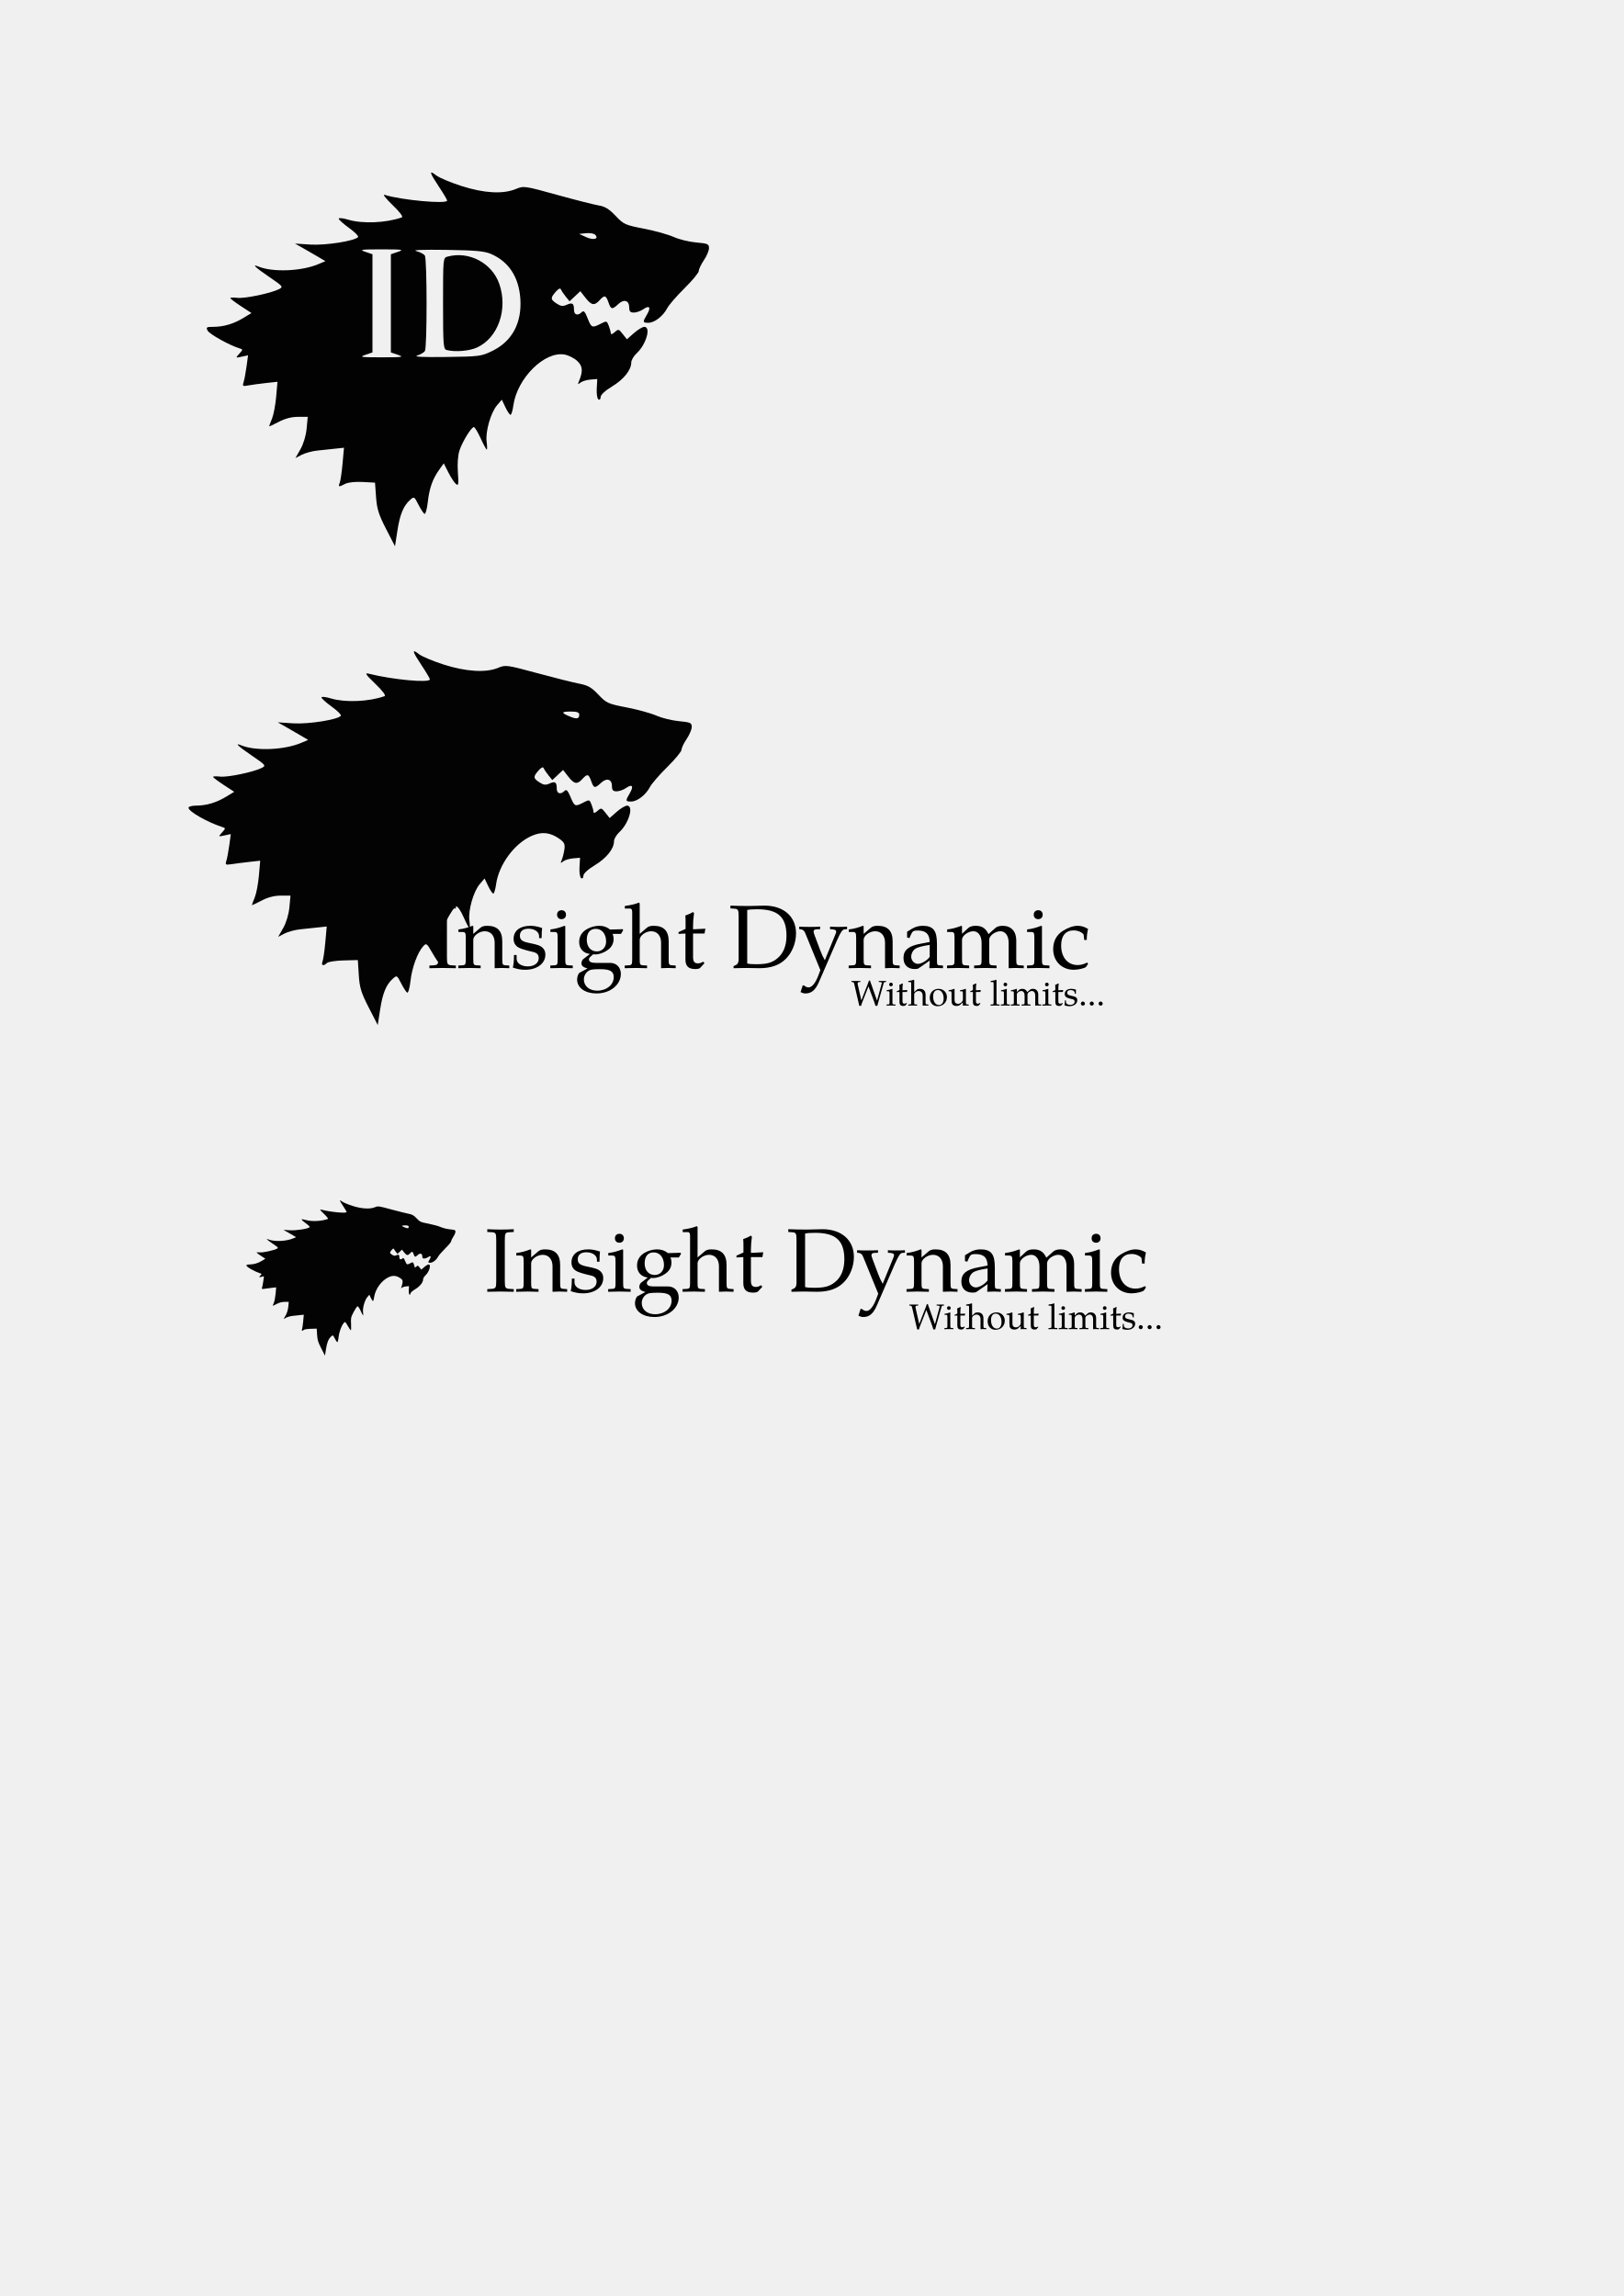
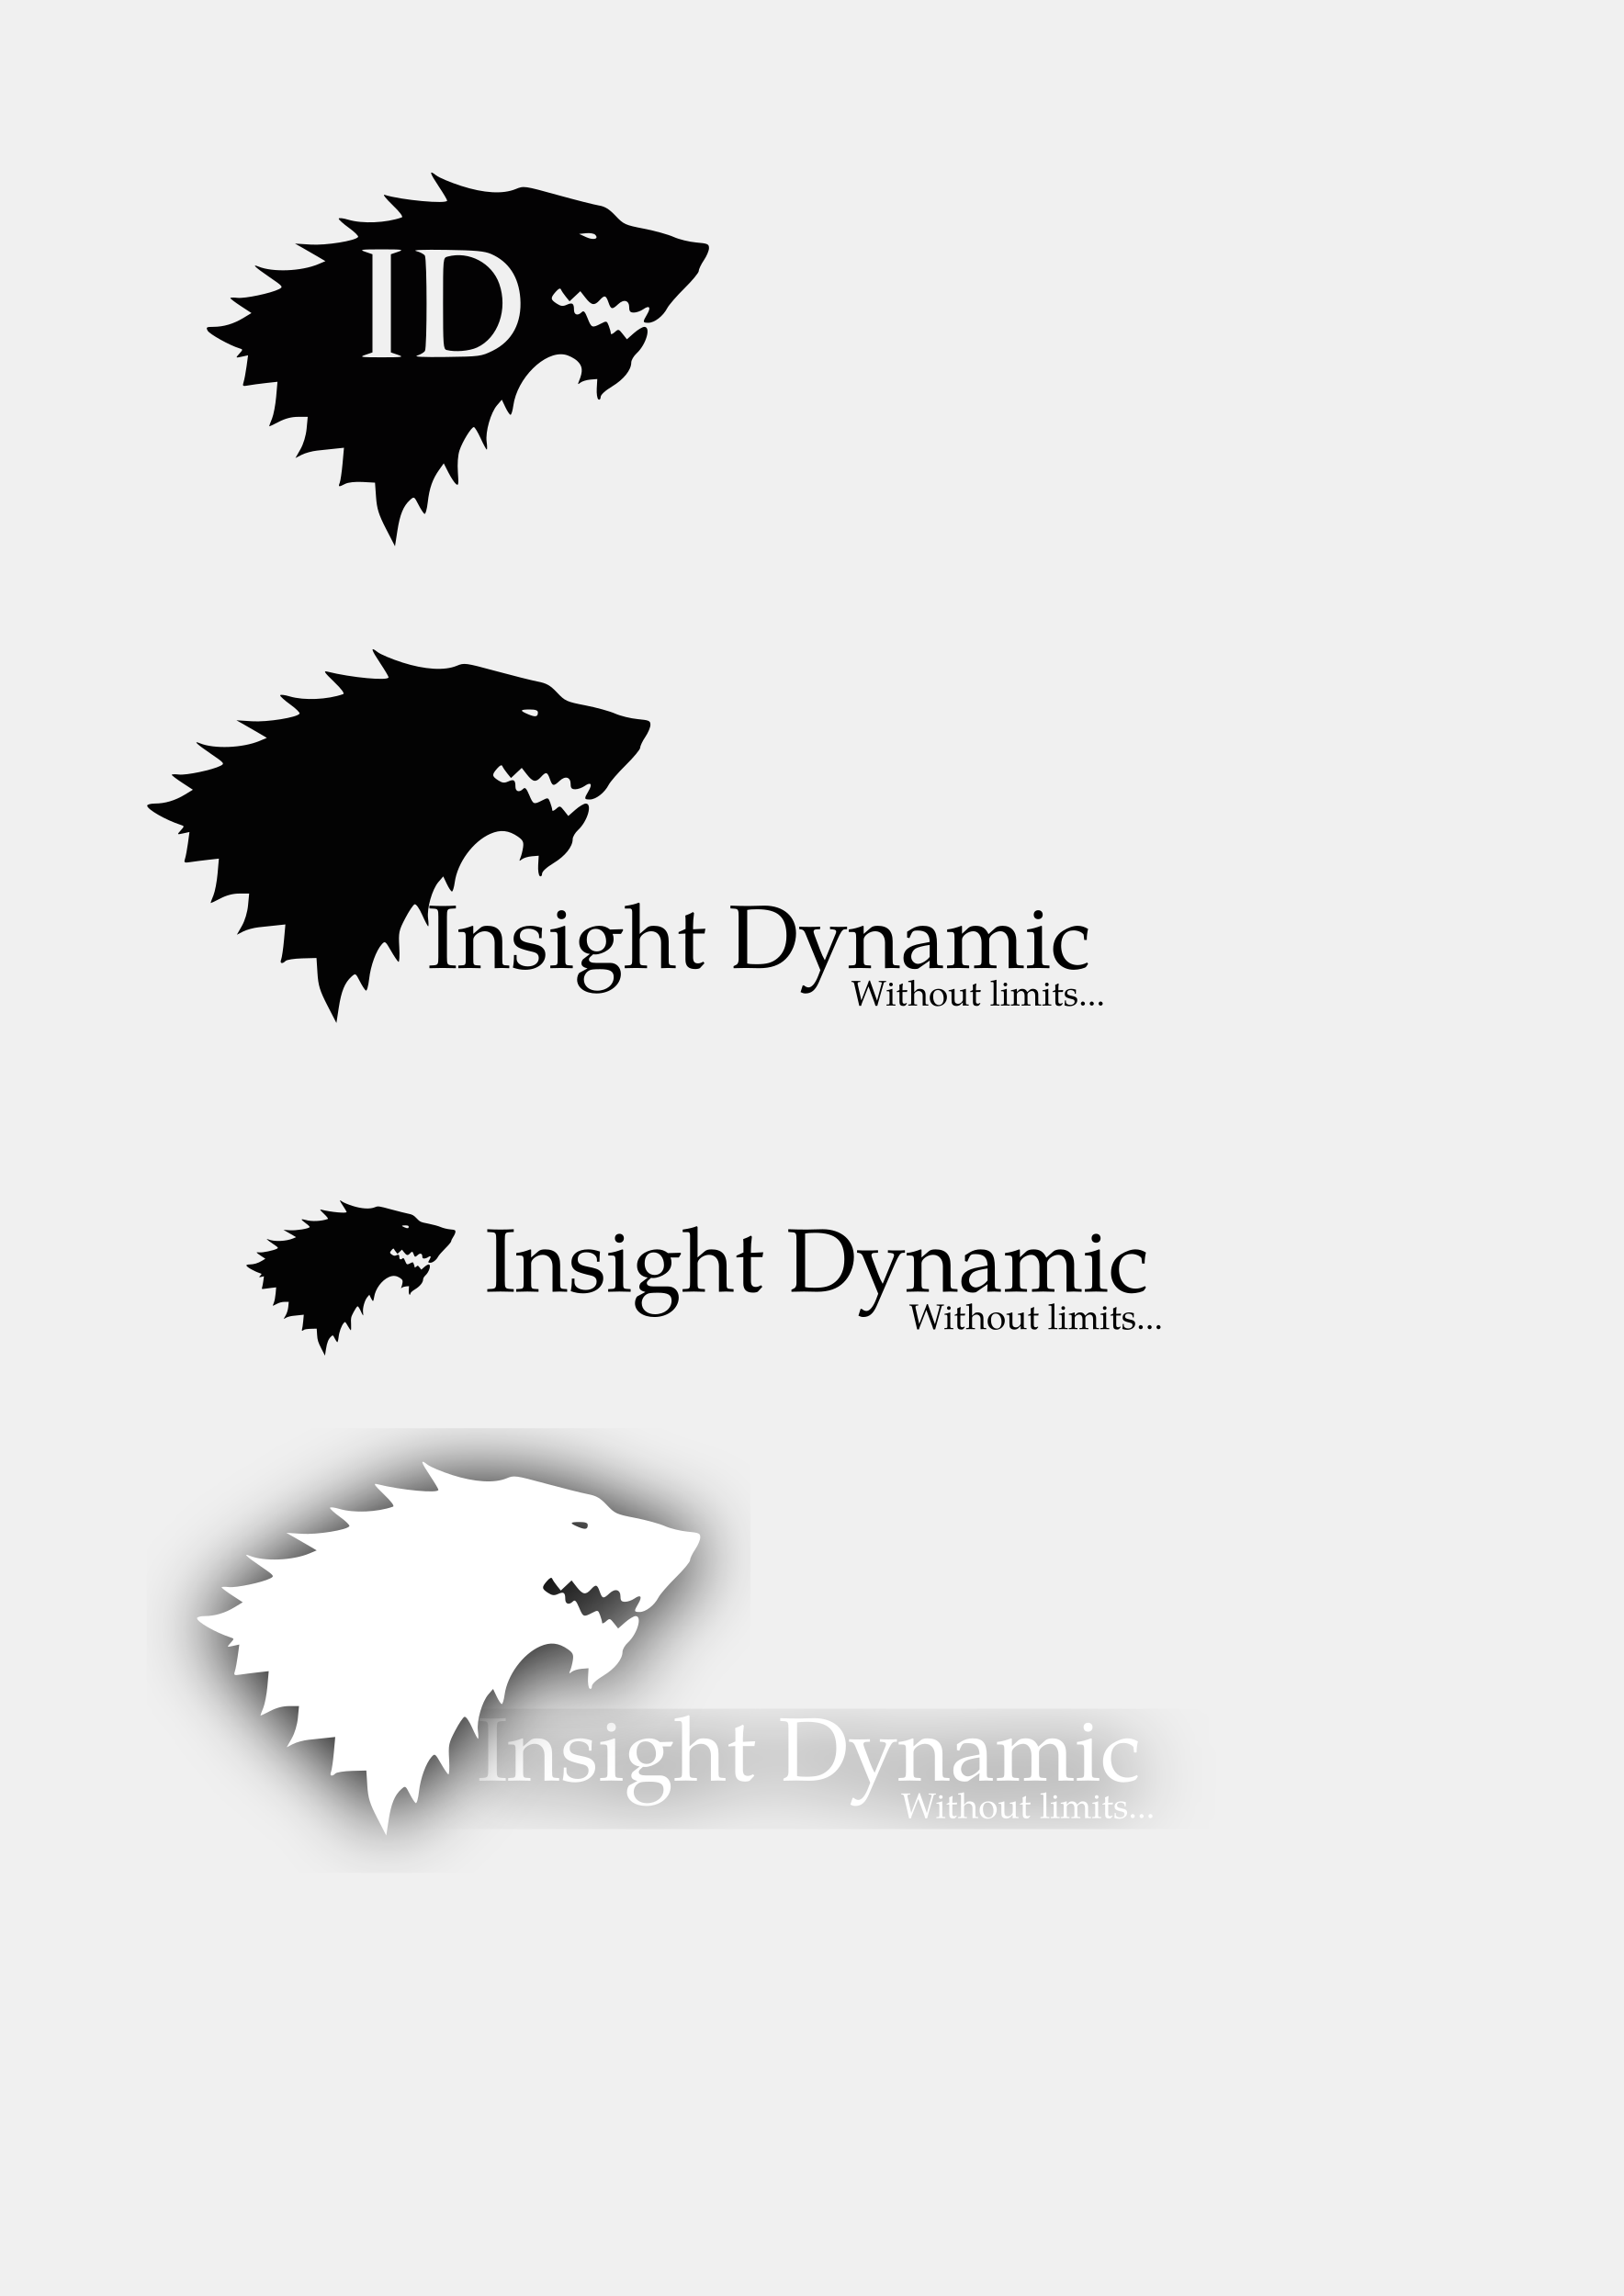
<svg xmlns="http://www.w3.org/2000/svg" width="210mm" height="297mm" viewBox="0 0 210 297" version="1.1" id="svg8">
-   <defs id="defs2" />
+   <defs id="defs2">
+     <filter style="color-interpolation-filters:sRGB;" id="filter5133">
+       <feFlood flood-opacity="1" flood-color="rgb(0,0,0)" result="flood" id="feFlood5123" />
+       <feComposite in="flood" in2="SourceGraphic" operator="in" result="composite1" id="feComposite5125" />
+       <feGaussianBlur in="composite1" stdDeviation="5" result="blur" id="feGaussianBlur5127" />
+       <feOffset dx="2.77556e-17" dy="0.5" result="offset" id="feOffset5129" />
+       <feComposite in="SourceGraphic" in2="offset" operator="over" result="composite2" id="feComposite5131" />
+     </filter>
+     <filter style="color-interpolation-filters:sRGB;" id="filter5145">
+       <feFlood flood-opacity="1" flood-color="rgb(0,0,0)" result="flood" id="feFlood5135" />
+       <feComposite in="flood" in2="SourceGraphic" operator="in" result="composite1" id="feComposite5137" />
+       <feGaussianBlur in="composite1" stdDeviation="5" result="blur" id="feGaussianBlur5139" />
+       <feOffset dx="2.77556e-17" dy="0.5" result="offset" id="feOffset5141" />
+       <feComposite in="SourceGraphic" in2="offset" operator="over" result="composite2" id="feComposite5143" />
+     </filter>
+   </defs>
  <g id="layer1">
    <path id="path882" d="m 49.926,68.41 c -0.948,-1.846 -1.182,-2.591 -1.291,-4.115 l -0.133,-1.861 -1.609,-0.088 c -0.945,-0.052 -1.872,0.049 -2.245,0.243 -0.838,0.436 -0.932,0.419 -0.711,-0.132 0.102,-0.255 0.267,-1.38 0.368,-2.501 l 0.182,-2.038 -1.133,0.119 c -0.623,0.066 -1.671,0.177 -2.328,0.247 -0.657,0.07 -1.56,0.317 -2.006,0.547 l -0.811,0.419 0.652,-1.143 c 0.389,-0.681 0.711,-1.757 0.796,-2.664 l 0.144,-1.521 h -1.264 c -0.837,0 -1.68,0.221 -2.494,0.654 -0.677,0.36 -1.23,0.612 -1.23,0.561 0,-0.051 0.166,-0.494 0.368,-0.985 0.202,-0.491 0.444,-1.764 0.537,-2.83 l 0.169,-1.938 -1.529,0.169 c -0.841,0.093 -1.868,0.233 -2.283,0.311 -0.681,0.129 -0.736,0.086 -0.569,-0.441 0.102,-0.321 0.273,-1.231 0.381,-2.023 l 0.195,-1.439 -0.817,0.177 c -0.815,0.177 -0.816,0.176 -0.318,-0.38 0.489,-0.546 0.489,-0.56 0,-0.706 -1.228,-0.368 -3.848,-1.826 -4.089,-2.276 -0.238,-0.444 -0.161,-0.496 0.736,-0.497 1.332,-0.002 2.628,-0.387 3.891,-1.155 l 1.038,-0.631 -1.364,-0.892 c -0.75,-0.491 -1.366,-0.957 -1.368,-1.037 -0.003,-0.08 0.411,-0.097 0.92,-0.037 0.962,0.112 4.317,-0.589 5.369,-1.123 0.581,-0.295 0.532,-0.357 -1.257,-1.579 -1.823,-1.245 -2.324,-1.728 -1.399,-1.346 1.841,0.76 5.546,0.615 7.73,-0.304 l 0.935,-0.393 -0.979,-0.579 c -0.538,-0.318 -1.424,-0.83 -1.969,-1.137 l -0.99,-0.559 2.006,0.129 c 1.993,0.128 5.853,-0.491 6.16,-0.987 0.076,-0.123 -0.458,-0.65 -1.185,-1.173 -0.728,-0.523 -1.323,-1.058 -1.323,-1.19 0,-0.132 0.555,-0.072 1.233,0.132 1.836,0.552 4.898,0.422 6.918,-0.295 0.218,-0.077 -0.223,-0.671 -1.191,-1.603 -0.845,-0.814 -1.313,-1.409 -1.04,-1.321 2.113,0.679 8.104,1.23 8.102,0.746 -4.7e-4,-0.109 -0.476,-0.913 -1.058,-1.786 -1.233,-1.852 -1.327,-2.234 -0.363,-1.476 0.382,0.301 1.841,0.915 3.241,1.366 2.952,0.949 5.378,1.089 7.047,0.406 1.05,-0.43 1.109,-0.422 5.381,0.76 2.375,0.657 4.794,1.271 5.375,1.364 0.786,0.126 1.338,0.468 2.16,1.337 1.048,1.109 1.234,1.194 3.675,1.666 1.414,0.274 3.14,0.755 3.836,1.069 0.696,0.314 2.01,0.636 2.919,0.714 1.49,0.128 1.654,0.201 1.654,0.731 0,0.324 -0.298,1.027 -0.661,1.563 -0.364,0.536 -0.661,1.162 -0.661,1.391 0,0.229 -0.83,1.234 -1.844,2.234 -1.014,1 -2.024,2.166 -2.244,2.592 -0.523,1.011 -1.645,1.878 -2.43,1.878 -0.746,0 -0.76,-0.087 -0.177,-1.076 0.55,-0.931 0.323,-1.241 -0.491,-0.671 -0.333,0.233 -0.876,0.424 -1.208,0.424 -0.468,0 -0.603,-0.149 -0.603,-0.67 0,-0.908 -0.685,-1.112 -1.42,-0.422 -0.788,0.74 -0.937,0.713 -1.266,-0.231 -0.326,-0.934 -0.507,-0.976 -1.151,-0.265 -0.664,0.733 -1.046,0.665 -1.819,-0.323 l -0.667,-0.853 -0.697,0.654 -0.697,0.654 -0.486,-0.599 c -0.267,-0.329 -0.547,-0.746 -0.622,-0.926 -0.092,-0.222 -0.312,-0.126 -0.682,0.297 -0.703,0.805 -0.688,0.99 0.126,1.523 0.527,0.345 0.807,0.379 1.297,0.156 0.734,-0.334 0.942,-0.191 0.942,0.65 0,0.666 0.493,0.812 1.006,0.3 0.247,-0.247 0.415,-0.072 0.755,0.794 0.487,1.241 0.584,1.281 1.696,0.706 0.761,-0.393 0.792,-0.385 1.045,0.282 0.144,0.378 0.261,0.817 0.261,0.976 0,0.159 0.225,0.085 0.499,-0.163 0.474,-0.429 0.526,-0.418 1.038,0.233 l 0.539,0.685 0.915,-0.804 c 0.503,-0.442 1.108,-0.804 1.343,-0.804 0.898,0 0.234,2.288 -0.993,3.42 -0.383,0.353 -0.696,0.889 -0.697,1.191 -0.002,0.971 -0.975,2.186 -2.483,3.099 -0.901,0.545 -1.473,1.075 -1.477,1.368 -0.004,0.271 -0.13,0.403 -0.29,0.304 -0.156,-0.096 -0.252,-0.728 -0.214,-1.405 l 0.069,-1.23 -0.893,0.074 c -0.491,0.041 -1.072,0.219 -1.291,0.397 -0.338,0.274 -0.365,0.243 -0.179,-0.206 0.535,-1.291 0.476,-1.947 -0.233,-2.605 -0.384,-0.356 -1.111,-0.725 -1.616,-0.819 -2.594,-0.487 -6.161,3.055 -6.647,6.6 -0.09,0.654 -0.252,1.189 -0.361,1.189 -0.109,0 -0.407,-0.439 -0.662,-0.977 l -0.463,-0.977 -0.62,0.721 c -0.814,0.947 -1.52,3.415 -1.346,4.709 0.075,0.561 0.082,1.021 0.015,1.021 -0.067,0 -0.422,-0.655 -0.788,-1.455 -0.366,-0.8 -0.761,-1.455 -0.876,-1.455 -0.328,0 -1.484,1.874 -1.859,3.014 -0.208,0.633 -0.289,1.731 -0.209,2.848 0.112,1.562 0.076,1.773 -0.251,1.501 -0.21,-0.174 -0.651,-0.846 -0.98,-1.494 l -0.598,-1.177 -0.58,0.814 c -0.87,1.222 -1.28,2.385 -1.488,4.218 -0.103,0.909 -0.297,1.586 -0.43,1.503 -0.133,-0.082 -0.487,-0.629 -0.786,-1.215 -0.535,-1.048 -0.552,-1.057 -1.082,-0.578 -0.859,0.777 -1.305,1.869 -1.633,3.998 l -0.306,1.987 z m 1.554,-22.505 -0.926,-0.316 v -6.35 -6.35 l 0.926,-0.316 c 0.821,-0.28 0.582,-0.316 -2.117,-0.316 -2.698,0 -2.938,0.036 -2.117,0.316 l 0.926,0.316 v 6.35 6.35 l -0.926,0.316 c -0.821,0.28 -0.582,0.316 2.117,0.316 2.698,0 2.938,-0.036 2.117,-0.316 z m 12.238,-0.534 c 2.537,-1.246 3.802,-3.637 3.577,-6.764 -0.2,-2.782 -1.501,-4.763 -3.777,-5.752 -0.85,-0.37 -1.995,-0.474 -5.821,-0.532 -3.023,-0.046 -4.436,0.011 -3.868,0.155 0.492,0.125 0.996,0.388 1.12,0.584 0.29,0.457 0.298,11.885 0.009,12.341 -0.119,0.188 -0.564,0.452 -0.988,0.587 -0.525,0.167 0.665,0.227 3.727,0.187 4.343,-0.056 4.55,-0.084 6.02,-0.805 z m -5.954,-0.096 c -0.424,-0.111 -0.463,-0.625 -0.463,-6.024 0,-5.898 5.3e-4,-5.903 0.595,-6.062 2.756,-0.739 5.723,0.822 6.67,3.508 1.161,3.291 -0.137,7.013 -2.881,8.26 -1,0.454 -2.833,0.603 -3.921,0.318 z m 19.203,-14.918 c -0.156,-0.156 -0.686,-0.242 -1.177,-0.191 l -0.894,0.093 0.926,0.421 c 0.947,0.431 1.689,0.221 1.145,-0.323 z" style="fill:#030203;stroke-width:0.265" />
    <text xml:space="preserve" style="font-style:normal;font-weight:normal;font-size:3.528px;line-height:1.25;font-family:sans-serif;letter-spacing:0px;word-spacing:0px;fill:#000000;fill-opacity:1;stroke:none;stroke-width:0.265" x="147.504" y="125.21" id="text4516">
      <tspan id="tspan4514" x="147.504" y="125.21" style="font-style:normal;font-variant:normal;font-weight:normal;font-stretch:normal;font-size:11.642px;line-height:0.75;font-family:'TeX Gyre Pagella';-inkscape-font-specification:'TeX Gyre Pagella';text-align:end;text-anchor:end;stroke-width:0.265">Insight Dynamic</tspan>
      <tspan x="147.504" y="130.066" style="font-style:normal;font-variant:normal;font-weight:normal;font-stretch:normal;font-size:4.586px;line-height:0.75;font-family:'TeX Gyre Pagella';-inkscape-font-specification:'TeX Gyre Pagella';text-align:end;text-anchor:end;stroke-width:0.265" id="tspan4520">Without limits...</tspan>
    </text>
    <text xml:space="preserve" style="font-style:normal;font-weight:normal;font-size:3.528px;line-height:1.25;font-family:sans-serif;letter-spacing:0px;word-spacing:0px;fill:#000000;fill-opacity:1;stroke:none;stroke-width:0.265" x="112.826" y="198.159" id="text4524">
      <tspan id="tspan4522" x="112.826" y="201.28" style="stroke-width:0.265" />
    </text>
-     <path id="path1150" d="m 47.691,130.331 c -0.98,-1.908 -1.182,-2.57 -1.287,-4.203 l -0.124,-1.939 -1.858,0.049 c -1.022,0.027 -1.984,0.176 -2.139,0.331 -0.439,0.439 -0.781,0.331 -0.576,-0.181 0.102,-0.255 0.267,-1.38 0.368,-2.501 l 0.182,-2.038 -1.133,0.119 c -0.623,0.066 -1.671,0.177 -2.328,0.247 -0.657,0.07 -1.56,0.317 -2.006,0.547 l -0.811,0.419 0.652,-1.143 c 0.389,-0.681 0.71,-1.757 0.796,-2.664 l 0.144,-1.521 H 36.306 c -0.837,0 -1.68,0.221 -2.494,0.654 -0.677,0.36 -1.23,0.612 -1.23,0.561 0,-0.051 0.166,-0.494 0.368,-0.985 0.202,-0.491 0.444,-1.76 0.536,-2.82 l 0.168,-1.928 -1.396,0.155 c -0.768,0.086 -1.793,0.216 -2.279,0.291 -0.809,0.124 -0.868,0.087 -0.701,-0.438 0.1,-0.315 0.27,-1.221 0.377,-2.012 l 0.195,-1.439 -0.817,0.177 c -0.815,0.177 -0.816,0.176 -0.318,-0.38 0.489,-0.546 0.489,-0.56 0,-0.719 -1.948,-0.635 -4.335,-2.005 -4.335,-2.488 0,-0.149 0.446,-0.271 0.992,-0.272 1.323,-0.002 2.621,-0.388 3.882,-1.155 l 1.038,-0.631 -1.364,-0.892 c -0.75,-0.491 -1.366,-0.957 -1.368,-1.037 -0.003,-0.08 0.411,-0.097 0.92,-0.037 0.962,0.112 4.317,-0.589 5.369,-1.123 0.581,-0.295 0.532,-0.357 -1.257,-1.579 -1.823,-1.245 -2.324,-1.728 -1.399,-1.346 1.841,0.76 5.546,0.615 7.73,-0.304 l 0.935,-0.393 -0.979,-0.579 c -0.538,-0.318 -1.424,-0.83 -1.969,-1.137 l -0.99,-0.559 2.006,0.129 c 1.993,0.128 5.853,-0.491 6.16,-0.987 0.076,-0.122 -0.458,-0.65 -1.185,-1.173 -0.728,-0.523 -1.323,-1.058 -1.323,-1.19 0,-0.132 0.555,-0.072 1.233,0.132 1.836,0.552 4.898,0.422 6.918,-0.295 0.218,-0.077 -0.223,-0.67 -1.191,-1.601 -1.228,-1.182 -1.404,-1.445 -0.875,-1.312 3.111,0.782 7.939,1.229 7.937,0.735 -4.63e-4,-0.109 -0.476,-0.913 -1.057,-1.786 -1.233,-1.852 -1.327,-2.234 -0.363,-1.476 0.382,0.301 1.822,0.908 3.2,1.349 2.89,0.926 5.477,1.081 7.05,0.423 0.954,-0.398 1.122,-0.376 5.009,0.677 2.212,0.599 4.662,1.214 5.444,1.365 1.159,0.224 1.624,0.489 2.514,1.431 1.034,1.094 1.228,1.182 3.662,1.653 1.414,0.274 3.14,0.75 3.836,1.059 0.696,0.308 2.01,0.631 2.919,0.716 1.484,0.139 1.654,0.215 1.654,0.742 0,0.322 -0.298,1.025 -0.661,1.561 -0.364,0.536 -0.661,1.162 -0.661,1.391 0,0.229 -0.83,1.234 -1.844,2.234 -1.014,1 -2.024,2.166 -2.244,2.592 -0.523,1.011 -1.645,1.878 -2.43,1.878 -0.746,0 -0.76,-0.087 -0.177,-1.076 0.55,-0.931 0.323,-1.241 -0.491,-0.671 -0.333,0.233 -0.876,0.424 -1.208,0.424 -0.468,0 -0.603,-0.149 -0.603,-0.67 0,-0.908 -0.685,-1.112 -1.42,-0.422 -0.788,0.74 -0.937,0.713 -1.266,-0.231 -0.326,-0.934 -0.507,-0.976 -1.151,-0.265 -0.664,0.733 -1.046,0.665 -1.819,-0.323 l -0.667,-0.853 -0.697,0.654 -0.697,0.654 -0.486,-0.599 c -0.267,-0.329 -0.547,-0.746 -0.622,-0.926 -0.092,-0.222 -0.312,-0.126 -0.682,0.297 -0.703,0.805 -0.688,0.99 0.126,1.523 0.527,0.345 0.807,0.379 1.297,0.156 0.734,-0.334 0.942,-0.191 0.942,0.65 0,0.664 0.493,0.813 1.003,0.302 0.244,-0.244 0.42,-0.066 0.781,0.791 0.523,1.245 0.582,1.27 1.672,0.706 0.761,-0.393 0.792,-0.385 1.045,0.282 0.144,0.378 0.261,0.817 0.261,0.976 0,0.159 0.225,0.085 0.499,-0.163 0.474,-0.429 0.526,-0.418 1.038,0.233 l 0.539,0.685 0.915,-0.804 c 0.503,-0.442 1.108,-0.804 1.343,-0.804 0.898,0 0.234,2.288 -0.993,3.42 -0.383,0.353 -0.696,0.889 -0.697,1.191 -0.002,0.971 -0.975,2.186 -2.483,3.099 -0.901,0.545 -1.473,1.075 -1.477,1.368 -0.004,0.271 -0.13,0.403 -0.29,0.304 -0.156,-0.096 -0.252,-0.728 -0.214,-1.405 l 0.069,-1.23 -0.893,0.074 c -0.491,0.041 -1.072,0.219 -1.291,0.397 -0.338,0.274 -0.365,0.243 -0.176,-0.206 0.122,-0.291 0.275,-0.9 0.339,-1.353 0.096,-0.675 -0.02,-0.921 -0.636,-1.356 -1.209,-0.854 -2.286,-0.969 -3.607,-0.385 -2.24,0.991 -4.246,3.729 -4.595,6.271 -0.09,0.654 -0.252,1.189 -0.361,1.189 -0.109,0 -0.407,-0.439 -0.662,-0.977 l -0.463,-0.977 -0.62,0.721 c -0.814,0.947 -1.52,3.415 -1.346,4.709 0.075,0.561 0.082,1.021 0.015,1.021 -0.067,0 -0.415,-0.664 -0.774,-1.475 -0.379,-0.856 -0.789,-1.43 -0.978,-1.368 -0.179,0.059 -0.724,0.872 -1.212,1.806 -0.83,1.59 -0.879,1.829 -0.772,3.738 0.063,1.121 0.013,1.976 -0.111,1.899 -0.124,-0.077 -0.561,-0.727 -0.971,-1.445 -0.706,-1.235 -0.769,-1.28 -1.175,-0.831 -0.734,0.812 -1.448,2.765 -1.64,4.49 -0.101,0.909 -0.293,1.586 -0.427,1.503 -0.133,-0.082 -0.487,-0.629 -0.786,-1.215 -0.535,-1.048 -0.552,-1.057 -1.082,-0.578 -0.859,0.777 -1.305,1.869 -1.633,3.998 l -0.306,1.987 z M 74.915,92.424 c 0,-0.268 -0.313,-0.381 -1.058,-0.381 -1.283,0 -1.331,0.149 -0.198,0.624 0.945,0.396 1.257,0.336 1.257,-0.243 z" style="fill:#030303;stroke-width:0.265" />
+     <path id="path1150" d="m 42.345,130.064 c -0.98,-1.908 -1.182,-2.57 -1.287,-4.203 l -0.124,-1.939 -1.858,0.049 c -1.022,0.027 -1.984,0.176 -2.139,0.331 -0.439,0.439 -0.781,0.331 -0.576,-0.181 0.102,-0.255 0.267,-1.38 0.368,-2.501 l 0.182,-2.038 -1.133,0.119 c -0.623,0.066 -1.671,0.177 -2.328,0.247 -0.657,0.07 -1.56,0.317 -2.006,0.547 l -0.811,0.419 0.652,-1.143 c 0.389,-0.681 0.71,-1.757 0.796,-2.664 l 0.144,-1.521 h -1.264 c -0.837,0 -1.68,0.221 -2.494,0.654 -0.677,0.36 -1.23,0.612 -1.23,0.561 0,-0.051 0.166,-0.494 0.368,-0.985 0.202,-0.491 0.444,-1.76 0.536,-2.82 l 0.168,-1.928 -1.396,0.155 c -0.768,0.086 -1.793,0.216 -2.279,0.291 -0.809,0.124 -0.868,0.087 -0.701,-0.438 0.1,-0.315 0.27,-1.221 0.377,-2.012 l 0.195,-1.439 -0.817,0.177 c -0.815,0.177 -0.816,0.176 -0.318,-0.38 0.489,-0.546 0.489,-0.56 0,-0.719 -1.948,-0.635 -4.335,-2.005 -4.335,-2.488 0,-0.149 0.446,-0.271 0.992,-0.272 1.323,-0.002 2.621,-0.388 3.882,-1.155 l 1.038,-0.631 -1.364,-0.892 c -0.75,-0.491 -1.366,-0.957 -1.368,-1.037 -0.003,-0.08 0.411,-0.097 0.92,-0.037 0.962,0.112 4.317,-0.589 5.369,-1.123 0.581,-0.295 0.532,-0.357 -1.257,-1.579 -1.823,-1.245 -2.324,-1.728 -1.399,-1.346 1.841,0.76 5.546,0.615 7.73,-0.304 l 0.935,-0.393 -0.979,-0.579 c -0.538,-0.318 -1.424,-0.83 -1.969,-1.137 l -0.99,-0.559 2.006,0.129 c 1.993,0.128 5.853,-0.491 6.16,-0.987 0.076,-0.122 -0.458,-0.65 -1.185,-1.173 -0.728,-0.523 -1.323,-1.058 -1.323,-1.19 0,-0.132 0.555,-0.072 1.233,0.132 1.836,0.552 4.898,0.422 6.918,-0.295 0.218,-0.077 -0.223,-0.67 -1.191,-1.601 -1.228,-1.182 -1.404,-1.445 -0.875,-1.312 3.111,0.782 7.939,1.229 7.937,0.735 -4.63e-4,-0.109 -0.476,-0.913 -1.057,-1.786 -1.233,-1.852 -1.327,-2.234 -0.363,-1.476 0.382,0.301 1.822,0.908 3.2,1.349 2.89,0.926 5.477,1.081 7.05,0.423 0.954,-0.398 1.122,-0.376 5.009,0.677 2.212,0.599 4.662,1.214 5.444,1.365 1.159,0.224 1.624,0.489 2.514,1.431 1.034,1.094 1.228,1.182 3.662,1.653 1.414,0.274 3.14,0.75 3.836,1.059 0.696,0.308 2.01,0.631 2.919,0.716 1.484,0.139 1.654,0.215 1.654,0.742 0,0.322 -0.298,1.025 -0.661,1.561 -0.364,0.536 -0.661,1.162 -0.661,1.391 0,0.229 -0.83,1.234 -1.844,2.234 -1.014,1 -2.024,2.166 -2.244,2.592 -0.523,1.011 -1.645,1.878 -2.43,1.878 -0.746,0 -0.76,-0.087 -0.177,-1.076 0.55,-0.931 0.323,-1.241 -0.491,-0.671 -0.333,0.233 -0.876,0.424 -1.208,0.424 -0.468,0 -0.603,-0.149 -0.603,-0.67 0,-0.908 -0.685,-1.112 -1.42,-0.422 -0.788,0.74 -0.937,0.713 -1.266,-0.231 -0.326,-0.934 -0.507,-0.976 -1.151,-0.265 -0.664,0.733 -1.046,0.665 -1.819,-0.323 l -0.667,-0.853 -0.697,0.654 -0.697,0.654 -0.486,-0.599 c -0.267,-0.329 -0.547,-0.746 -0.622,-0.926 -0.092,-0.222 -0.312,-0.126 -0.682,0.297 -0.703,0.805 -0.688,0.99 0.126,1.523 0.527,0.345 0.807,0.379 1.297,0.156 0.734,-0.334 0.942,-0.191 0.942,0.65 0,0.664 0.493,0.813 1.003,0.302 0.244,-0.244 0.42,-0.066 0.781,0.791 0.523,1.245 0.582,1.27 1.672,0.706 0.761,-0.393 0.792,-0.385 1.045,0.282 0.144,0.378 0.261,0.817 0.261,0.976 0,0.159 0.225,0.085 0.499,-0.163 0.474,-0.429 0.526,-0.418 1.038,0.233 l 0.539,0.685 0.915,-0.804 c 0.503,-0.442 1.108,-0.804 1.343,-0.804 0.898,0 0.234,2.288 -0.993,3.42 -0.383,0.353 -0.696,0.889 -0.697,1.191 -0.002,0.971 -0.975,2.186 -2.483,3.099 -0.901,0.545 -1.473,1.075 -1.477,1.368 -0.004,0.271 -0.13,0.403 -0.29,0.304 -0.156,-0.096 -0.252,-0.728 -0.214,-1.405 l 0.069,-1.23 -0.893,0.074 c -0.491,0.041 -1.072,0.219 -1.291,0.397 -0.338,0.274 -0.365,0.243 -0.176,-0.206 0.122,-0.291 0.275,-0.9 0.339,-1.353 0.096,-0.675 -0.02,-0.921 -0.636,-1.356 -1.209,-0.854 -2.286,-0.969 -3.607,-0.385 -2.24,0.991 -4.246,3.729 -4.595,6.271 -0.09,0.654 -0.252,1.189 -0.361,1.189 -0.109,0 -0.407,-0.439 -0.662,-0.977 l -0.463,-0.977 -0.62,0.721 c -0.814,0.947 -1.52,3.415 -1.346,4.709 0.075,0.561 0.082,1.021 0.015,1.021 -0.067,0 -0.415,-0.664 -0.774,-1.475 -0.379,-0.856 -0.789,-1.43 -0.978,-1.368 -0.179,0.059 -0.724,0.872 -1.212,1.806 -0.83,1.59 -0.879,1.829 -0.772,3.738 0.063,1.121 0.013,1.976 -0.111,1.899 -0.124,-0.077 -0.561,-0.727 -0.971,-1.445 -0.706,-1.235 -0.769,-1.28 -1.175,-0.831 -0.734,0.812 -1.448,2.765 -1.64,4.49 -0.101,0.909 -0.293,1.586 -0.427,1.503 -0.133,-0.082 -0.487,-0.629 -0.786,-1.215 -0.535,-1.048 -0.552,-1.057 -1.082,-0.578 -0.859,0.777 -1.305,1.869 -1.633,3.998 l -0.306,1.987 z M 69.569,92.156 c 0,-0.268 -0.313,-0.381 -1.058,-0.381 -1.283,0 -1.331,0.149 -0.198,0.624 0.945,0.396 1.257,0.336 1.257,-0.243 z" style="fill:#030303;stroke-width:0.265" />
+     <path style="fill:#030303;stroke-width:0.11" d="m 41.548,174.418 c -0.407,-0.793 -0.491,-1.068 -0.535,-1.746 l -0.052,-0.805 -0.772,0.02 c -0.425,0.011 -0.824,0.073 -0.889,0.137 -0.182,0.182 -0.325,0.138 -0.239,-0.075 0.042,-0.106 0.111,-0.573 0.153,-1.039 l 0.076,-0.847 -0.471,0.05 c -0.259,0.027 -0.694,0.073 -0.967,0.103 -0.273,0.029 -0.648,0.132 -0.833,0.227 l -0.337,0.174 0.271,-0.475 c 0.162,-0.283 0.295,-0.73 0.331,-1.107 l 0.06,-0.632 h -0.525 c -0.348,0 -0.698,0.092 -1.036,0.272 -0.281,0.149 -0.511,0.254 -0.511,0.233 0,-0.021 0.069,-0.205 0.153,-0.409 0.084,-0.204 0.184,-0.731 0.223,-1.172 l 0.07,-0.801 -0.58,0.065 c -0.319,0.036 -0.745,0.09 -0.947,0.121 -0.336,0.052 -0.36,0.036 -0.291,-0.182 0.042,-0.131 0.112,-0.507 0.157,-0.836 l 0.081,-0.598 -0.34,0.073 c -0.339,0.073 -0.339,0.073 -0.132,-0.158 0.203,-0.227 0.203,-0.233 0,-0.299 -0.809,-0.264 -1.801,-0.833 -1.801,-1.034 0,-0.062 0.186,-0.113 0.412,-0.113 0.55,-7.4e-4 1.089,-0.161 1.613,-0.48 l 0.431,-0.262 -0.567,-0.371 c -0.312,-0.204 -0.567,-0.398 -0.568,-0.431 -0.001,-0.033 0.171,-0.04 0.382,-0.016 0.4,0.047 1.794,-0.245 2.231,-0.467 0.242,-0.123 0.221,-0.148 -0.522,-0.656 -0.757,-0.517 -0.966,-0.718 -0.581,-0.559 0.765,0.316 2.304,0.255 3.212,-0.126 l 0.388,-0.163 -0.407,-0.24 c -0.224,-0.132 -0.592,-0.345 -0.818,-0.473 l -0.411,-0.232 0.833,0.053 c 0.828,0.053 2.432,-0.204 2.559,-0.41 0.031,-0.051 -0.19,-0.27 -0.493,-0.487 -0.302,-0.217 -0.55,-0.44 -0.55,-0.494 0,-0.055 0.23,-0.03 0.512,0.055 0.763,0.23 2.035,0.175 2.874,-0.123 0.09,-0.032 -0.093,-0.279 -0.495,-0.665 -0.51,-0.491 -0.583,-0.6 -0.364,-0.545 1.292,0.325 3.298,0.511 3.297,0.305 -1.93e-4,-0.045 -0.198,-0.379 -0.439,-0.742 -0.512,-0.77 -0.551,-0.928 -0.151,-0.613 0.159,0.125 0.757,0.377 1.329,0.56 1.201,0.385 2.275,0.449 2.929,0.176 0.396,-0.166 0.466,-0.156 2.081,0.281 0.919,0.249 1.937,0.504 2.262,0.567 0.482,0.093 0.675,0.203 1.044,0.594 0.429,0.455 0.51,0.491 1.522,0.687 0.587,0.114 1.305,0.312 1.594,0.44 0.289,0.128 0.835,0.262 1.213,0.297 0.617,0.058 0.687,0.089 0.687,0.308 0,0.134 -0.124,0.426 -0.275,0.649 -0.151,0.223 -0.275,0.483 -0.275,0.578 0,0.095 -0.345,0.513 -0.766,0.928 -0.421,0.416 -0.841,0.9 -0.932,1.077 -0.217,0.42 -0.683,0.78 -1.01,0.78 -0.31,0 -0.316,-0.036 -0.073,-0.447 0.228,-0.387 0.134,-0.516 -0.204,-0.279 -0.138,0.097 -0.364,0.176 -0.502,0.176 -0.195,0 -0.25,-0.062 -0.25,-0.278 0,-0.377 -0.285,-0.462 -0.59,-0.175 -0.327,0.307 -0.389,0.296 -0.526,-0.096 -0.135,-0.388 -0.211,-0.405 -0.478,-0.11 -0.276,0.305 -0.434,0.276 -0.756,-0.134 l -0.277,-0.354 -0.29,0.272 -0.29,0.272 -0.202,-0.249 c -0.111,-0.137 -0.227,-0.31 -0.258,-0.385 -0.038,-0.092 -0.13,-0.052 -0.283,0.124 -0.292,0.334 -0.286,0.411 0.052,0.633 0.219,0.143 0.335,0.157 0.539,0.065 0.305,-0.139 0.391,-0.079 0.391,0.27 0,0.276 0.205,0.338 0.417,0.125 0.101,-0.101 0.175,-0.027 0.324,0.329 0.217,0.517 0.242,0.528 0.695,0.294 0.316,-0.163 0.329,-0.16 0.434,0.117 0.06,0.157 0.109,0.339 0.109,0.405 0,0.066 0.093,0.035 0.207,-0.068 0.197,-0.178 0.219,-0.173 0.431,0.097 l 0.224,0.285 0.38,-0.334 c 0.209,-0.184 0.46,-0.334 0.558,-0.334 0.373,0 0.097,0.951 -0.413,1.421 -0.159,0.147 -0.289,0.369 -0.289,0.495 -8.11e-4,0.404 -0.405,0.908 -1.032,1.288 -0.374,0.227 -0.612,0.447 -0.614,0.569 -0.002,0.113 -0.054,0.167 -0.121,0.126 -0.065,-0.04 -0.105,-0.303 -0.089,-0.584 l 0.029,-0.511 -0.371,0.031 c -0.204,0.017 -0.445,0.091 -0.536,0.165 -0.14,0.114 -0.151,0.101 -0.073,-0.086 0.051,-0.121 0.114,-0.374 0.141,-0.562 0.04,-0.28 -0.008,-0.383 -0.264,-0.563 -0.502,-0.355 -0.95,-0.403 -1.499,-0.16 -0.931,0.412 -1.764,1.549 -1.909,2.605 -0.037,0.272 -0.105,0.494 -0.15,0.494 -0.045,0 -0.169,-0.183 -0.275,-0.406 l -0.193,-0.406 -0.258,0.3 c -0.338,0.393 -0.631,1.419 -0.559,1.957 0.031,0.233 0.034,0.424 0.006,0.424 -0.028,0 -0.173,-0.276 -0.322,-0.613 -0.157,-0.356 -0.328,-0.594 -0.406,-0.568 -0.074,0.025 -0.301,0.362 -0.503,0.75 -0.345,0.661 -0.365,0.76 -0.321,1.553 0.026,0.466 0.005,0.821 -0.046,0.789 -0.052,-0.032 -0.233,-0.302 -0.404,-0.6 -0.293,-0.513 -0.319,-0.532 -0.488,-0.345 -0.305,0.337 -0.602,1.149 -0.681,1.865 -0.042,0.378 -0.122,0.659 -0.177,0.625 -0.055,-0.034 -0.202,-0.261 -0.326,-0.505 -0.222,-0.435 -0.229,-0.439 -0.449,-0.24 -0.357,0.323 -0.542,0.776 -0.678,1.661 l -0.127,0.825 z m 11.311,-15.749 c 0,-0.112 -0.13,-0.158 -0.44,-0.158 -0.533,0 -0.553,0.062 -0.082,0.259 0.393,0.165 0.522,0.14 0.522,-0.101 z" id="path4631" />
    <text id="text4629" y="167.067" x="154.988" style="font-style:normal;font-weight:normal;font-size:3.528px;line-height:1.25;font-family:sans-serif;letter-spacing:0px;word-spacing:0px;fill:#000000;fill-opacity:1;stroke:none;stroke-width:0.265" xml:space="preserve">
      <tspan style="font-style:normal;font-variant:normal;font-weight:normal;font-stretch:normal;font-size:11.642px;line-height:0.75;font-family:'TeX Gyre Pagella';-inkscape-font-specification:'TeX Gyre Pagella';text-align:end;text-anchor:end;stroke-width:0.265" y="167.067" x="154.988" id="tspan4625">Insight Dynamic</tspan>
      <tspan id="tspan4627" style="font-style:normal;font-variant:normal;font-weight:normal;font-stretch:normal;font-size:4.586px;line-height:0.75;font-family:'TeX Gyre Pagella';-inkscape-font-specification:'TeX Gyre Pagella';text-align:end;text-anchor:end;stroke-width:0.265" y="171.923" x="154.988">Without limits...</tspan>
    </text>
-     <path style="fill:#030303;stroke-width:0.11" d="m 41.548,174.418 c -0.407,-0.793 -0.491,-1.068 -0.535,-1.746 l -0.052,-0.805 -0.772,0.02 c -0.425,0.011 -0.824,0.073 -0.889,0.137 -0.182,0.182 -0.325,0.138 -0.239,-0.075 0.042,-0.106 0.111,-0.573 0.153,-1.039 l 0.076,-0.847 -0.471,0.05 c -0.259,0.027 -0.694,0.073 -0.967,0.103 -0.273,0.029 -0.648,0.132 -0.833,0.227 l -0.337,0.174 0.271,-0.475 c 0.162,-0.283 0.295,-0.73 0.331,-1.107 l 0.06,-0.632 h -0.525 c -0.348,0 -0.698,0.092 -1.036,0.272 -0.281,0.149 -0.511,0.254 -0.511,0.233 0,-0.021 0.069,-0.205 0.153,-0.409 0.084,-0.204 0.184,-0.731 0.223,-1.172 l 0.07,-0.801 -0.58,0.065 c -0.319,0.036 -0.745,0.09 -0.947,0.121 -0.336,0.052 -0.36,0.036 -0.291,-0.182 0.042,-0.131 0.112,-0.507 0.157,-0.836 l 0.081,-0.598 -0.34,0.073 c -0.339,0.073 -0.339,0.073 -0.132,-0.158 0.203,-0.227 0.203,-0.233 0,-0.299 -0.809,-0.264 -1.801,-0.833 -1.801,-1.034 0,-0.062 0.186,-0.113 0.412,-0.113 0.55,-7.4e-4 1.089,-0.161 1.613,-0.48 l 0.431,-0.262 -0.567,-0.371 c -0.312,-0.204 -0.567,-0.398 -0.568,-0.431 -0.001,-0.033 0.171,-0.04 0.382,-0.016 0.4,0.047 1.794,-0.245 2.231,-0.467 0.242,-0.123 0.221,-0.148 -0.522,-0.656 -0.757,-0.517 -0.966,-0.718 -0.581,-0.559 0.765,0.316 2.304,0.255 3.212,-0.126 l 0.388,-0.163 -0.407,-0.24 c -0.224,-0.132 -0.592,-0.345 -0.818,-0.473 l -0.411,-0.232 0.833,0.053 c 0.828,0.053 2.432,-0.204 2.559,-0.41 0.031,-0.051 -0.19,-0.27 -0.493,-0.487 -0.302,-0.217 -0.55,-0.44 -0.55,-0.494 0,-0.055 0.23,-0.03 0.512,0.055 0.763,0.23 2.035,0.175 2.874,-0.123 0.09,-0.032 -0.093,-0.279 -0.495,-0.665 -0.51,-0.491 -0.583,-0.6 -0.364,-0.545 1.292,0.325 3.298,0.511 3.297,0.305 -1.93e-4,-0.045 -0.198,-0.379 -0.439,-0.742 -0.512,-0.77 -0.551,-0.928 -0.151,-0.613 0.159,0.125 0.757,0.377 1.329,0.56 1.201,0.385 2.275,0.449 2.929,0.176 0.396,-0.166 0.466,-0.156 2.081,0.281 0.919,0.249 1.937,0.504 2.262,0.567 0.482,0.093 0.675,0.203 1.044,0.594 0.429,0.455 0.51,0.491 1.522,0.687 0.587,0.114 1.305,0.312 1.594,0.44 0.289,0.128 0.835,0.262 1.213,0.297 0.617,0.058 0.687,0.089 0.687,0.308 0,0.134 -0.124,0.426 -0.275,0.649 -0.151,0.223 -0.275,0.483 -0.275,0.578 0,0.095 -0.345,0.513 -0.766,0.928 -0.421,0.416 -0.841,0.9 -0.932,1.077 -0.217,0.42 -0.683,0.78 -1.01,0.78 -0.31,0 -0.316,-0.036 -0.073,-0.447 0.228,-0.387 0.134,-0.516 -0.204,-0.279 -0.138,0.097 -0.364,0.176 -0.502,0.176 -0.195,0 -0.25,-0.062 -0.25,-0.278 0,-0.377 -0.285,-0.462 -0.59,-0.175 -0.327,0.307 -0.389,0.296 -0.526,-0.096 -0.135,-0.388 -0.211,-0.405 -0.478,-0.11 -0.276,0.305 -0.434,0.276 -0.756,-0.134 l -0.277,-0.354 -0.29,0.272 -0.29,0.272 -0.202,-0.249 c -0.111,-0.137 -0.227,-0.31 -0.258,-0.385 -0.038,-0.092 -0.13,-0.052 -0.283,0.124 -0.292,0.334 -0.286,0.411 0.052,0.633 0.219,0.143 0.335,0.157 0.539,0.065 0.305,-0.139 0.391,-0.079 0.391,0.27 0,0.276 0.205,0.338 0.417,0.125 0.101,-0.101 0.175,-0.027 0.324,0.329 0.217,0.517 0.242,0.528 0.695,0.294 0.316,-0.163 0.329,-0.16 0.434,0.117 0.06,0.157 0.109,0.339 0.109,0.405 0,0.066 0.093,0.035 0.207,-0.068 0.197,-0.178 0.219,-0.173 0.431,0.097 l 0.224,0.285 0.38,-0.334 c 0.209,-0.184 0.46,-0.334 0.558,-0.334 0.373,0 0.097,0.951 -0.413,1.421 -0.159,0.147 -0.289,0.369 -0.289,0.495 -8.11e-4,0.404 -0.405,0.908 -1.032,1.288 -0.374,0.227 -0.612,0.447 -0.614,0.569 -0.002,0.113 -0.054,0.167 -0.121,0.126 -0.065,-0.04 -0.105,-0.303 -0.089,-0.584 l 0.029,-0.511 -0.371,0.031 c -0.204,0.017 -0.445,0.091 -0.536,0.165 -0.14,0.114 -0.151,0.101 -0.073,-0.086 0.051,-0.121 0.114,-0.374 0.141,-0.562 0.04,-0.28 -0.008,-0.383 -0.264,-0.563 -0.502,-0.355 -0.95,-0.403 -1.499,-0.16 -0.931,0.412 -1.764,1.549 -1.909,2.605 -0.037,0.272 -0.105,0.494 -0.15,0.494 -0.045,0 -0.169,-0.183 -0.275,-0.406 l -0.193,-0.406 -0.258,0.3 c -0.338,0.393 -0.631,1.419 -0.559,1.957 0.031,0.233 0.034,0.424 0.006,0.424 -0.028,0 -0.173,-0.276 -0.322,-0.613 -0.157,-0.356 -0.328,-0.594 -0.406,-0.568 -0.074,0.025 -0.301,0.362 -0.503,0.75 -0.345,0.661 -0.365,0.76 -0.321,1.553 0.026,0.466 0.005,0.821 -0.046,0.789 -0.052,-0.032 -0.233,-0.302 -0.404,-0.6 -0.293,-0.513 -0.319,-0.532 -0.488,-0.345 -0.305,0.337 -0.602,1.149 -0.681,1.865 -0.042,0.378 -0.122,0.659 -0.177,0.625 -0.055,-0.034 -0.202,-0.261 -0.326,-0.505 -0.222,-0.435 -0.229,-0.439 -0.449,-0.24 -0.357,0.323 -0.542,0.776 -0.678,1.661 l -0.127,0.825 z m 11.311,-15.749 c 0,-0.112 -0.13,-0.158 -0.44,-0.158 -0.533,0 -0.553,0.062 -0.082,0.259 0.393,0.165 0.522,0.14 0.522,-0.101 z" id="path4631" />
+     <text id="text4639" y="230.315" x="153.95" style="font-style:normal;font-weight:normal;font-size:3.528px;line-height:1.25;font-family:sans-serif;letter-spacing:0px;word-spacing:0px;fill:#ffffff;fill-opacity:1;stroke:none;stroke-width:0.265;filter:url(#filter5133)" xml:space="preserve">
+       <tspan style="font-style:normal;font-variant:normal;font-weight:normal;font-stretch:normal;font-size:11.642px;line-height:0.75;font-family:'TeX Gyre Pagella';-inkscape-font-specification:'TeX Gyre Pagella';text-align:end;text-anchor:end;stroke-width:0.265;fill:#ffffff;fill-opacity:1;" y="230.315" x="153.95" id="tspan4635">Insight Dynamic</tspan>
+       <tspan id="tspan4637" style="font-style:normal;font-variant:normal;font-weight:normal;font-stretch:normal;font-size:4.586px;line-height:0.75;font-family:'TeX Gyre Pagella';-inkscape-font-specification:'TeX Gyre Pagella';text-align:end;text-anchor:end;stroke-width:0.265;fill:#ffffff;fill-opacity:1;" y="235.171" x="153.95">Without limits...</tspan>
+     </text>
+     <path style="fill:#ffffff;stroke-width:0.265;fill-opacity:1;filter:url(#filter5145)" d="m 48.791,235.169 c -0.98,-1.908 -1.182,-2.57 -1.287,-4.203 l -0.124,-1.939 -1.858,0.049 c -1.022,0.027 -1.984,0.176 -2.139,0.331 -0.439,0.439 -0.781,0.331 -0.576,-0.181 0.102,-0.255 0.267,-1.38 0.368,-2.501 l 0.182,-2.038 -1.133,0.119 c -0.623,0.066 -1.671,0.177 -2.328,0.247 -0.657,0.07 -1.56,0.317 -2.006,0.547 l -0.811,0.419 0.652,-1.143 c 0.389,-0.681 0.71,-1.757 0.796,-2.664 l 0.144,-1.521 h -1.264 c -0.837,0 -1.68,0.221 -2.494,0.654 -0.677,0.36 -1.23,0.612 -1.23,0.561 0,-0.051 0.166,-0.494 0.368,-0.985 0.202,-0.491 0.444,-1.76 0.536,-2.82 l 0.168,-1.928 -1.396,0.155 c -0.768,0.086 -1.793,0.216 -2.279,0.291 -0.809,0.124 -0.868,0.087 -0.701,-0.438 0.1,-0.315 0.27,-1.221 0.377,-2.012 l 0.195,-1.439 -0.817,0.177 c -0.815,0.177 -0.816,0.176 -0.318,-0.38 0.489,-0.546 0.489,-0.56 0,-0.719 -1.948,-0.635 -4.335,-2.005 -4.335,-2.488 0,-0.149 0.446,-0.271 0.992,-0.272 1.323,-0.002 2.621,-0.388 3.882,-1.155 l 1.038,-0.631 -1.364,-0.892 c -0.75,-0.491 -1.366,-0.957 -1.368,-1.037 -0.003,-0.08 0.411,-0.097 0.92,-0.037 0.962,0.112 4.317,-0.589 5.369,-1.123 0.581,-0.295 0.532,-0.357 -1.257,-1.579 -1.823,-1.245 -2.324,-1.728 -1.399,-1.346 1.841,0.76 5.546,0.615 7.73,-0.304 l 0.935,-0.393 -0.979,-0.579 c -0.538,-0.318 -1.424,-0.83 -1.969,-1.137 l -0.99,-0.559 2.006,0.129 c 1.993,0.128 5.853,-0.491 6.16,-0.987 0.076,-0.122 -0.458,-0.65 -1.185,-1.173 -0.728,-0.523 -1.323,-1.058 -1.323,-1.19 0,-0.132 0.555,-0.072 1.233,0.132 1.836,0.552 4.898,0.422 6.918,-0.295 0.218,-0.077 -0.223,-0.67 -1.191,-1.601 -1.228,-1.182 -1.404,-1.445 -0.875,-1.312 3.111,0.782 7.939,1.229 7.937,0.735 -4.63e-4,-0.109 -0.476,-0.913 -1.057,-1.786 -1.233,-1.852 -1.327,-2.234 -0.363,-1.476 0.382,0.301 1.822,0.908 3.2,1.349 2.89,0.926 5.477,1.081 7.05,0.423 0.954,-0.398 1.122,-0.376 5.009,0.677 2.212,0.599 4.662,1.214 5.444,1.365 1.159,0.224 1.624,0.489 2.514,1.431 1.034,1.094 1.228,1.182 3.662,1.653 1.414,0.274 3.14,0.75 3.836,1.059 0.696,0.308 2.01,0.631 2.919,0.716 1.484,0.139 1.654,0.215 1.654,0.742 0,0.322 -0.298,1.025 -0.661,1.561 -0.364,0.536 -0.661,1.162 -0.661,1.391 0,0.229 -0.83,1.234 -1.844,2.234 -1.014,1 -2.024,2.166 -2.244,2.592 -0.523,1.011 -1.645,1.878 -2.43,1.878 -0.746,0 -0.76,-0.087 -0.177,-1.076 0.55,-0.931 0.323,-1.241 -0.491,-0.671 -0.333,0.233 -0.876,0.424 -1.208,0.424 -0.468,0 -0.603,-0.149 -0.603,-0.67 0,-0.908 -0.685,-1.112 -1.42,-0.422 -0.788,0.74 -0.937,0.713 -1.266,-0.231 -0.326,-0.934 -0.507,-0.976 -1.151,-0.265 -0.664,0.733 -1.046,0.665 -1.819,-0.323 l -0.667,-0.853 -0.697,0.654 -0.697,0.654 -0.486,-0.599 c -0.267,-0.329 -0.547,-0.746 -0.622,-0.926 -0.092,-0.222 -0.312,-0.126 -0.682,0.297 -0.703,0.805 -0.688,0.99 0.126,1.523 0.527,0.345 0.807,0.379 1.297,0.156 0.734,-0.334 0.942,-0.191 0.942,0.65 0,0.664 0.493,0.813 1.003,0.302 0.244,-0.244 0.42,-0.066 0.781,0.791 0.523,1.245 0.582,1.27 1.672,0.706 0.761,-0.393 0.792,-0.385 1.045,0.282 0.144,0.378 0.261,0.817 0.261,0.976 0,0.159 0.225,0.085 0.499,-0.163 0.474,-0.429 0.526,-0.418 1.038,0.233 l 0.539,0.685 0.915,-0.804 c 0.503,-0.442 1.108,-0.804 1.343,-0.804 0.898,0 0.234,2.288 -0.993,3.42 -0.383,0.353 -0.696,0.889 -0.697,1.191 -0.002,0.971 -0.975,2.186 -2.483,3.099 -0.901,0.545 -1.473,1.075 -1.477,1.368 -0.004,0.271 -0.13,0.403 -0.29,0.304 -0.156,-0.096 -0.252,-0.728 -0.214,-1.405 l 0.069,-1.23 -0.893,0.074 c -0.491,0.041 -1.072,0.219 -1.291,0.397 -0.338,0.274 -0.365,0.243 -0.176,-0.206 0.122,-0.291 0.275,-0.9 0.339,-1.353 0.096,-0.675 -0.02,-0.921 -0.636,-1.356 -1.209,-0.854 -2.286,-0.969 -3.607,-0.385 -2.24,0.991 -4.246,3.729 -4.595,6.271 -0.09,0.654 -0.252,1.189 -0.361,1.189 -0.109,0 -0.407,-0.439 -0.662,-0.977 l -0.463,-0.977 -0.62,0.721 c -0.814,0.947 -1.52,3.415 -1.346,4.709 0.075,0.561 0.082,1.021 0.015,1.021 -0.067,0 -0.415,-0.664 -0.774,-1.475 -0.379,-0.856 -0.789,-1.43 -0.978,-1.368 -0.179,0.059 -0.724,0.872 -1.212,1.806 -0.83,1.59 -0.879,1.829 -0.772,3.738 0.063,1.121 0.013,1.976 -0.111,1.899 -0.124,-0.077 -0.561,-0.727 -0.971,-1.445 -0.706,-1.235 -0.769,-1.28 -1.175,-0.831 -0.734,0.812 -1.448,2.765 -1.64,4.49 -0.101,0.909 -0.293,1.586 -0.427,1.503 -0.133,-0.082 -0.487,-0.629 -0.786,-1.215 -0.535,-1.048 -0.552,-1.057 -1.082,-0.578 -0.859,0.777 -1.305,1.869 -1.633,3.998 l -0.306,1.987 z m 27.224,-37.908 c 0,-0.268 -0.313,-0.381 -1.058,-0.381 -1.283,0 -1.331,0.149 -0.198,0.624 0.945,0.396 1.257,0.336 1.257,-0.243 z" id="path4641" />
  </g>
</svg>
